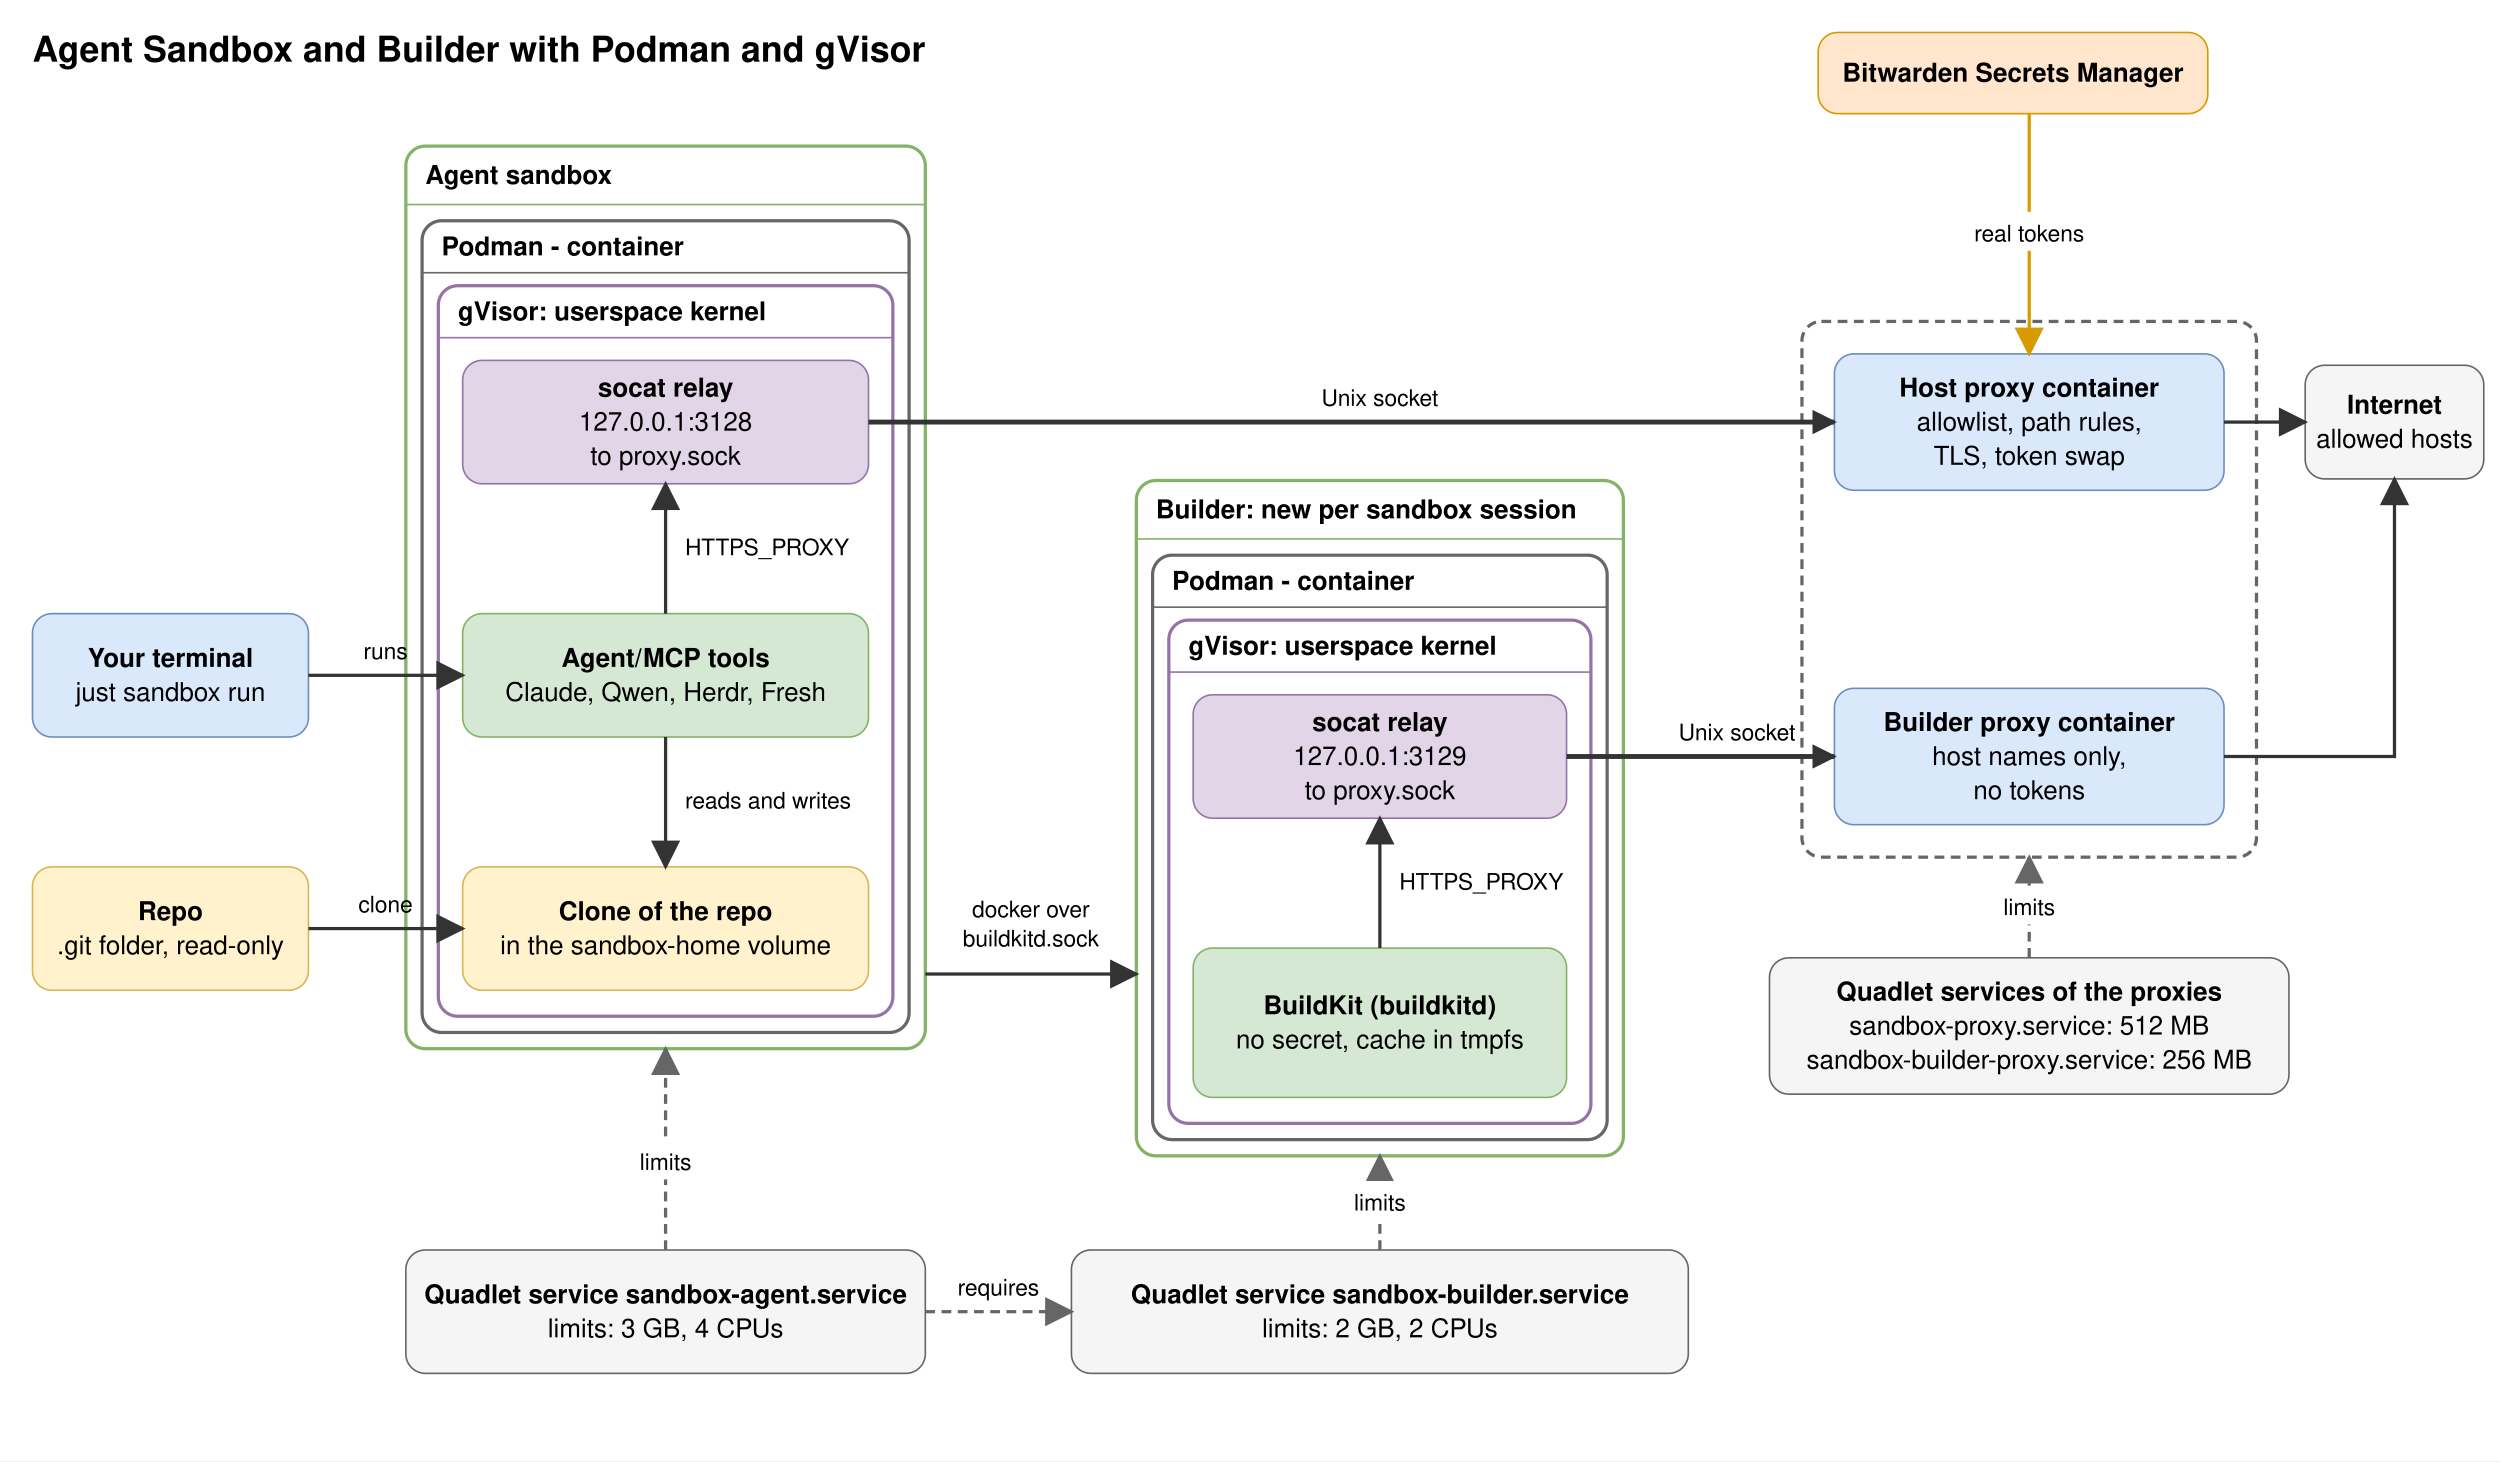
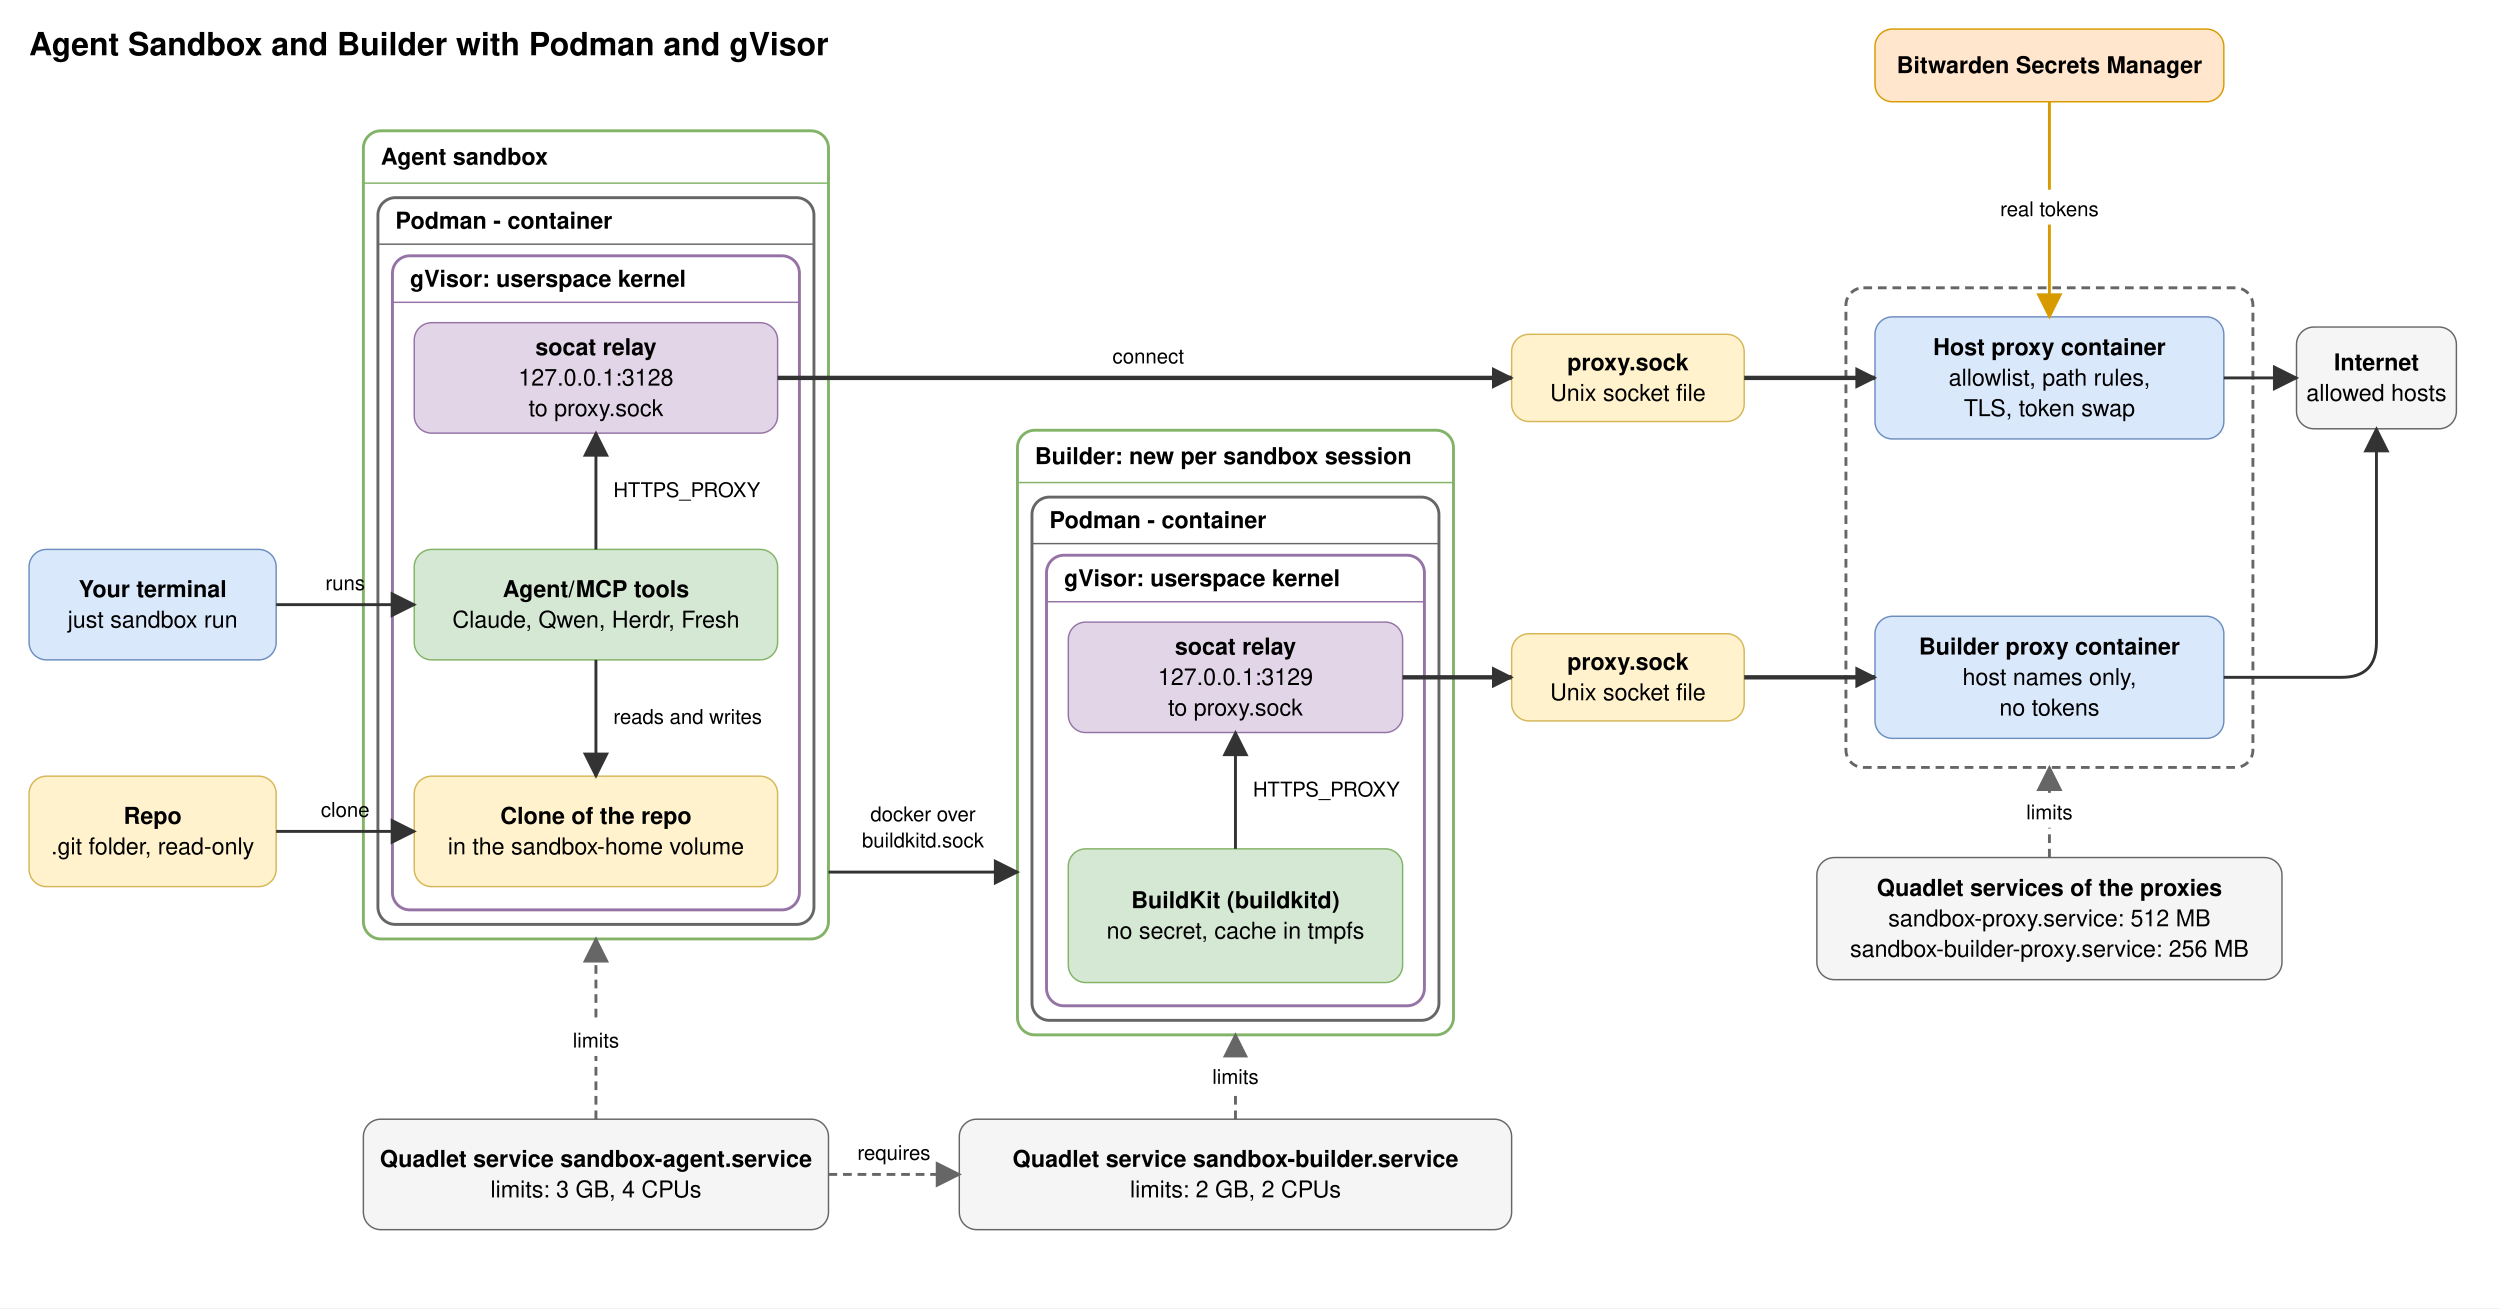
- <svg xmlns="http://www.w3.org/2000/svg" version="1.1" width="1540" height="900" viewBox="0 0 1540 900" font-family="Helvetica, Arial, sans-serif">
+ <svg xmlns="http://www.w3.org/2000/svg" version="1.1" width="1720" height="900" viewBox="0 0 1720 900" font-family="Helvetica, Arial, sans-serif">
  <defs>
    <marker id="a" viewBox="0 0 10 10" refX="9" refY="5" markerWidth="9" markerHeight="9" orient="auto">
      <path d="M0,0 L10,5 L0,10 z" fill="#333333" />
    </marker>
    <marker id="b" viewBox="0 0 10 10" refX="9" refY="5" markerWidth="5" markerHeight="5" orient="auto">
      <path d="M0,0 L10,5 L0,10 z" fill="#333333" />
    </marker>
    <marker id="o" viewBox="0 0 10 10" refX="9" refY="5" markerWidth="9" markerHeight="9" orient="auto">
      <path d="M0,0 L10,5 L0,10 z" fill="#d79b00" />
    </marker>
    <marker id="r" viewBox="0 0 10 10" refX="9" refY="5" markerWidth="9" markerHeight="9" orient="auto">
      <path d="M0,0 L10,5 L0,10 z" fill="#b85450" />
    </marker>
    <marker id="g" viewBox="0 0 10 10" refX="9" refY="5" markerWidth="9" markerHeight="9" orient="auto">
      <path d="M0,0 L10,5 L0,10 z" fill="#666666" />
    </marker>
  </defs>
-   <rect x="0" y="0" width="1540" height="900" fill="#ffffff" />
+   <rect x="0" y="0" width="1720" height="900" fill="#ffffff" />
  <text x="20" y="38" font-size="22" font-weight="bold" fill="#000000">Agent Sandbox and Builder with Podman and gVisor</text>
  <rect x="20" y="378" width="170" height="76" rx="12" fill="#dae8fc" stroke="#6c8ebf" stroke-width="1" />
  <g font-size="16" text-anchor="middle" fill="#000000">
    <text x="105" y="410.8" font-weight="bold">Your terminal</text>
    <text x="105" y="431.8">just sandbox run</text>
  </g>
  <rect x="20" y="534" width="170" height="76" rx="12" fill="#fff2cc" stroke="#d6b656" stroke-width="1" />
  <g font-size="16" text-anchor="middle" fill="#000000">
    <text x="105" y="566.8" font-weight="bold">Repo</text>
    <text x="105" y="587.8">.git folder, read-only</text>
  </g>
  <rect x="250" y="90" width="320" height="556" rx="12" fill="#ffffff" stroke="#82b366" stroke-width="2" />
  <line x1="250" y1="126" x2="570" y2="126" stroke="#82b366" stroke-width="1" />
  <g font-size="16" text-anchor="start" fill="#000000" font-weight="bold">
    <text x="262" y="113.3">Agent sandbox</text>
  </g>
  <rect x="260" y="136" width="300" height="500" rx="12" fill="#ffffff" stroke="#666666" stroke-width="2" />
  <line x1="260" y1="168" x2="560" y2="168" stroke="#666666" stroke-width="1" />
  <g font-size="16" text-anchor="start" fill="#000000" font-weight="bold">
    <text x="272" y="157.3">Podman - container</text>
  </g>
  <rect x="270" y="176" width="280" height="450" rx="12" fill="#ffffff" stroke="#9673a6" stroke-width="2" />
  <line x1="270" y1="208" x2="550" y2="208" stroke="#9673a6" stroke-width="1" />
  <g font-size="16" text-anchor="start" fill="#000000" font-weight="bold">
    <text x="282" y="197.3">gVisor: userspace kernel</text>
  </g>
  <rect x="285" y="222" width="250" height="76" rx="12" fill="#e1d5e7" stroke="#9673a6" stroke-width="1" />
  <g font-size="16" text-anchor="middle" fill="#000000">
    <text x="410" y="244.3" font-weight="bold">socat relay</text>
    <text x="410" y="265.3">127.0.0.1:3128</text>
    <text x="410" y="286.3">to proxy.sock</text>
  </g>
  <rect x="285" y="378" width="250" height="76" rx="12" fill="#d5e8d4" stroke="#82b366" stroke-width="1" />
  <g font-size="16" text-anchor="middle" fill="#000000">
    <text x="410" y="410.8" font-weight="bold">Agent/MCP tools</text>
    <text x="410" y="431.8">Claude, Qwen, Herdr, Fresh</text>
  </g>
  <rect x="285" y="534" width="250" height="76" rx="12" fill="#fff2cc" stroke="#d6b656" stroke-width="1" />
  <g font-size="16" text-anchor="middle" fill="#000000">
    <text x="410" y="566.8" font-weight="bold">Clone of the repo</text>
    <text x="410" y="587.8">in the sandbox-home volume</text>
  </g>
  <rect x="250" y="770" width="320" height="76" rx="12" fill="#f5f5f5" stroke="#666666" stroke-width="1" />
  <g font-size="16" text-anchor="middle" fill="#000000">
    <text x="410" y="802.8" font-weight="bold">Quadlet service sandbox-agent.service</text>
    <text x="410" y="823.8">limits: 3 GB, 4 CPUs</text>
  </g>
  <rect x="700" y="296" width="300" height="416" rx="12" fill="#ffffff" stroke="#82b366" stroke-width="2" />
  <line x1="700" y1="332" x2="1000" y2="332" stroke="#82b366" stroke-width="1" />
  <g font-size="16" text-anchor="start" fill="#000000" font-weight="bold">
    <text x="712" y="319.3">Builder: new per sandbox session</text>
  </g>
  <rect x="710" y="342" width="280" height="360" rx="12" fill="#ffffff" stroke="#666666" stroke-width="2" />
  <line x1="710" y1="374" x2="990" y2="374" stroke="#666666" stroke-width="1" />
  <g font-size="16" text-anchor="start" fill="#000000" font-weight="bold">
    <text x="722" y="363.3">Podman - container</text>
  </g>
  <rect x="720" y="382" width="260" height="310" rx="12" fill="#ffffff" stroke="#9673a6" stroke-width="2" />
  <line x1="720" y1="414" x2="980" y2="414" stroke="#9673a6" stroke-width="1" />
  <g font-size="16" text-anchor="start" fill="#000000" font-weight="bold">
    <text x="732" y="403.3">gVisor: userspace kernel</text>
  </g>
  <rect x="735" y="428" width="230" height="76" rx="12" fill="#e1d5e7" stroke="#9673a6" stroke-width="1" />
  <g font-size="16" text-anchor="middle" fill="#000000">
    <text x="850" y="450.3" font-weight="bold">socat relay</text>
    <text x="850" y="471.3">127.0.0.1:3129</text>
    <text x="850" y="492.3">to proxy.sock</text>
  </g>
  <rect x="735" y="584" width="230" height="92" rx="12" fill="#d5e8d4" stroke="#82b366" stroke-width="1" />
  <g font-size="16" text-anchor="middle" fill="#000000">
    <text x="850" y="624.8" font-weight="bold">BuildKit (buildkitd)</text>
    <text x="850" y="645.8">no secret, cache in tmpfs</text>
  </g>
  <rect x="660" y="770" width="380" height="76" rx="12" fill="#f5f5f5" stroke="#666666" stroke-width="1" />
  <g font-size="16" text-anchor="middle" fill="#000000">
    <text x="850" y="802.8" font-weight="bold">Quadlet service sandbox-builder.service</text>
    <text x="850" y="823.8">limits: 2 GB, 2 CPUs</text>
  </g>
-   <rect x="1120" y="20" width="240" height="50" rx="12" fill="#ffe6cc" stroke="#d79b00" stroke-width="1" />
+   <rect x="1290" y="20" width="240" height="50" rx="12" fill="#ffe6cc" stroke="#d79b00" stroke-width="1" />
  <g font-size="16" text-anchor="middle" fill="#000000">
-     <text x="1240" y="50.3" font-weight="bold">Bitwarden Secrets Manager</text>
+     <text x="1410" y="50.3" font-weight="bold">Bitwarden Secrets Manager</text>
  </g>
-   <rect x="1110" y="198" width="280" height="330" rx="12" fill="none" stroke="#666666" stroke-width="2" stroke-dasharray="6,4" />
-   <rect x="1130" y="218" width="240" height="84" rx="12" fill="#dae8fc" stroke="#6c8ebf" stroke-width="1" />
+   <rect x="1270" y="198" width="280" height="330" rx="12" fill="none" stroke="#666666" stroke-width="2" stroke-dasharray="6,4" />
+   <rect x="1040" y="230" width="160" height="60" rx="12" fill="#fff2cc" stroke="#d6b656" stroke-width="1" />
  <g font-size="16" text-anchor="middle" fill="#000000">
-     <text x="1250" y="244.3" font-weight="bold">Host proxy container</text>
-     <text x="1250" y="265.3">allowlist, path rules,</text>
-     <text x="1250" y="286.3">TLS, token swap</text>
+     <text x="1120" y="254.8" font-weight="bold">proxy.sock</text>
+     <text x="1120" y="275.8">Unix socket file</text>
  </g>
-   <rect x="1130" y="424" width="240" height="84" rx="12" fill="#dae8fc" stroke="#6c8ebf" stroke-width="1" />
+   <rect x="1040" y="436" width="160" height="60" rx="12" fill="#fff2cc" stroke="#d6b656" stroke-width="1" />
  <g font-size="16" text-anchor="middle" fill="#000000">
-     <text x="1250" y="450.3" font-weight="bold">Builder proxy container</text>
-     <text x="1250" y="471.3">host names only,</text>
-     <text x="1250" y="492.3">no tokens</text>
+     <text x="1120" y="460.8" font-weight="bold">proxy.sock</text>
+     <text x="1120" y="481.8">Unix socket file</text>
  </g>
-   <rect x="1090" y="590" width="320" height="84" rx="12" fill="#f5f5f5" stroke="#666666" stroke-width="1" />
+   <rect x="1290" y="218" width="240" height="84" rx="12" fill="#dae8fc" stroke="#6c8ebf" stroke-width="1" />
  <g font-size="16" text-anchor="middle" fill="#000000">
-     <text x="1250" y="616.3" font-weight="bold">Quadlet services of the proxies</text>
-     <text x="1250" y="637.3">sandbox-proxy.service: 512 MB</text>
-     <text x="1250" y="658.3">sandbox-builder-proxy.service: 256 MB</text>
+     <text x="1410" y="244.3" font-weight="bold">Host proxy container</text>
+     <text x="1410" y="265.3">allowlist, path rules,</text>
+     <text x="1410" y="286.3">TLS, token swap</text>
  </g>
-   <rect x="1420" y="225" width="110" height="70" rx="12" fill="#f5f5f5" stroke="#666666" stroke-width="1" />
+   <rect x="1290" y="424" width="240" height="84" rx="12" fill="#dae8fc" stroke="#6c8ebf" stroke-width="1" />
  <g font-size="16" text-anchor="middle" fill="#000000">
-     <text x="1475" y="254.8" font-weight="bold">Internet</text>
-     <text x="1475" y="275.8">allowed hosts</text>
+     <text x="1410" y="450.3" font-weight="bold">Builder proxy container</text>
+     <text x="1410" y="471.3">host names only,</text>
+     <text x="1410" y="492.3">no tokens</text>
+   </g>
+   <rect x="1250" y="590" width="320" height="84" rx="12" fill="#f5f5f5" stroke="#666666" stroke-width="1" />
+   <g font-size="16" text-anchor="middle" fill="#000000">
+     <text x="1410" y="616.3" font-weight="bold">Quadlet services of the proxies</text>
+     <text x="1410" y="637.3">sandbox-proxy.service: 512 MB</text>
+     <text x="1410" y="658.3">sandbox-builder-proxy.service: 256 MB</text>
+   </g>
+   <rect x="1580" y="225" width="110" height="70" rx="12" fill="#f5f5f5" stroke="#666666" stroke-width="1" />
+   <g font-size="16" text-anchor="middle" fill="#000000">
+     <text x="1635" y="254.8" font-weight="bold">Internet</text>
+     <text x="1635" y="275.8">allowed hosts</text>
  </g>
  <path d="M190,416 L285,416" fill="none" stroke="#333333" stroke-width="2" marker-end="url(#a)" />
  <path d="M190,572 L285,572" fill="none" stroke="#333333" stroke-width="2" marker-end="url(#a)" />
-   <path d="M535,260 L1130,260" fill="none" stroke="#333333" stroke-width="3" marker-end="url(#b)" />
-   <path d="M1370,260 L1420,260" fill="none" stroke="#333333" stroke-width="2" marker-end="url(#a)" />
-   <path d="M1250,70 L1250,218" fill="none" stroke="#d79b00" stroke-width="2" marker-end="url(#o)" />
+   <path d="M535,260 L1040,260" fill="none" stroke="#333333" stroke-width="3" marker-end="url(#b)" />
+   <path d="M1200,260 L1290,260" fill="none" stroke="#333333" stroke-width="3" marker-end="url(#b)" />
+   <path d="M1530,260 L1580,260" fill="none" stroke="#333333" stroke-width="2" marker-end="url(#a)" />
+   <path d="M1410,70 L1410,218" fill="none" stroke="#d79b00" stroke-width="2" marker-end="url(#o)" />
  <path d="M410,454 L410,534" fill="none" stroke="#333333" stroke-width="2" marker-end="url(#a)" />
  <path d="M410,378 L410,298" fill="none" stroke="#333333" stroke-width="2" marker-end="url(#a)" />
-   <path d="M1250,590 L1250,528" fill="none" stroke="#666666" stroke-width="2" stroke-dasharray="6,4" marker-end="url(#g)" />
+   <path d="M1410,590 L1410,528" fill="none" stroke="#666666" stroke-width="2" stroke-dasharray="6,4" marker-end="url(#g)" />
  <path d="M410,770 L410,646" fill="none" stroke="#666666" stroke-width="2" stroke-dasharray="6,4" marker-end="url(#g)" />
  <path d="M570,600 L700,600" fill="none" stroke="#333333" stroke-width="2" marker-end="url(#a)" />
  <path d="M850,770 L850,712" fill="none" stroke="#666666" stroke-width="2" stroke-dasharray="6,4" marker-end="url(#g)" />
  <path d="M570,808 L660,808" fill="none" stroke="#666666" stroke-width="2" stroke-dasharray="6,4" marker-end="url(#g)" />
-   <path d="M965,466 L1130,466" fill="none" stroke="#333333" stroke-width="3" marker-end="url(#b)" />
-   <path d="M1370,466 L1475,466 L1475,295" fill="none" stroke="#333333" stroke-width="2" marker-end="url(#a)" />
+   <path d="M965,466 L1040,466" fill="none" stroke="#333333" stroke-width="3" marker-end="url(#b)" />
+   <path d="M1200,466 L1290,466" fill="none" stroke="#333333" stroke-width="3" marker-end="url(#b)" />
+   <path d="M1530,466 L1611,466 Q1635,466 1635,442 L1635,295" fill="none" stroke="#333333" stroke-width="2" marker-end="url(#a)" />
  <path d="M850,584 L850,504" fill="none" stroke="#333333" stroke-width="2" marker-end="url(#a)" />
  <text x="237.5" y="406" font-size="14" text-anchor="middle" fill="#000000">runs</text>
  <text x="237.5" y="562" font-size="14" text-anchor="middle" fill="#000000">clone</text>
-   <text x="850" y="250" font-size="14" text-anchor="middle" fill="#000000">Unix socket</text>
-   <rect x="1201.2" y="130.5" width="97.6" height="24" fill="#ffffff" />
+   <text x="790" y="250" font-size="14" text-anchor="middle" fill="#000000">connect</text>
+   <rect x="1361.2" y="130.5" width="97.6" height="24" fill="#ffffff" />
  <g font-size="14" text-anchor="middle" fill="#000000">
-     <text x="1250" y="148.7">real tokens</text>
+     <text x="1410" y="148.7">real tokens</text>
  </g>
  <text x="422" y="498" font-size="14" text-anchor="start" fill="#000000">reads and writes</text>
  <text x="422" y="342" font-size="14" text-anchor="start" fill="#000000">HTTPS_PROXY</text>
-   <rect x="1201.2" y="545.5" width="72" height="24" fill="#ffffff" />
+   <rect x="1361.2" y="545.5" width="72" height="24" fill="#ffffff" />
  <g font-size="14" text-anchor="middle" fill="#000000">
-     <text x="1250" y="563.7">limits</text>
+     <text x="1410" y="563.7">limits</text>
  </g>
  <rect x="361.2" y="702.5" width="72" height="24" fill="#ffffff" />
  <g font-size="14" text-anchor="middle" fill="#000000">
    <text x="410" y="720.7">limits</text>
  </g>
  <text x="635" y="565" font-size="14" text-anchor="middle" fill="#000000">docker over</text>
  <text x="635" y="583" font-size="14" text-anchor="middle" fill="#000000">buildkitd.sock</text>
  <rect x="801.2" y="727.5" width="72" height="24" fill="#ffffff" />
  <g font-size="14" text-anchor="middle" fill="#000000">
    <text x="850" y="745.7">limits</text>
  </g>
  <text x="615" y="798" font-size="14" text-anchor="middle" fill="#000000">requires</text>
-   <text x="1070" y="456" font-size="14" text-anchor="middle" fill="#000000">Unix socket</text>
  <text x="862" y="548" font-size="14" text-anchor="start" fill="#000000">HTTPS_PROXY</text>
</svg>
